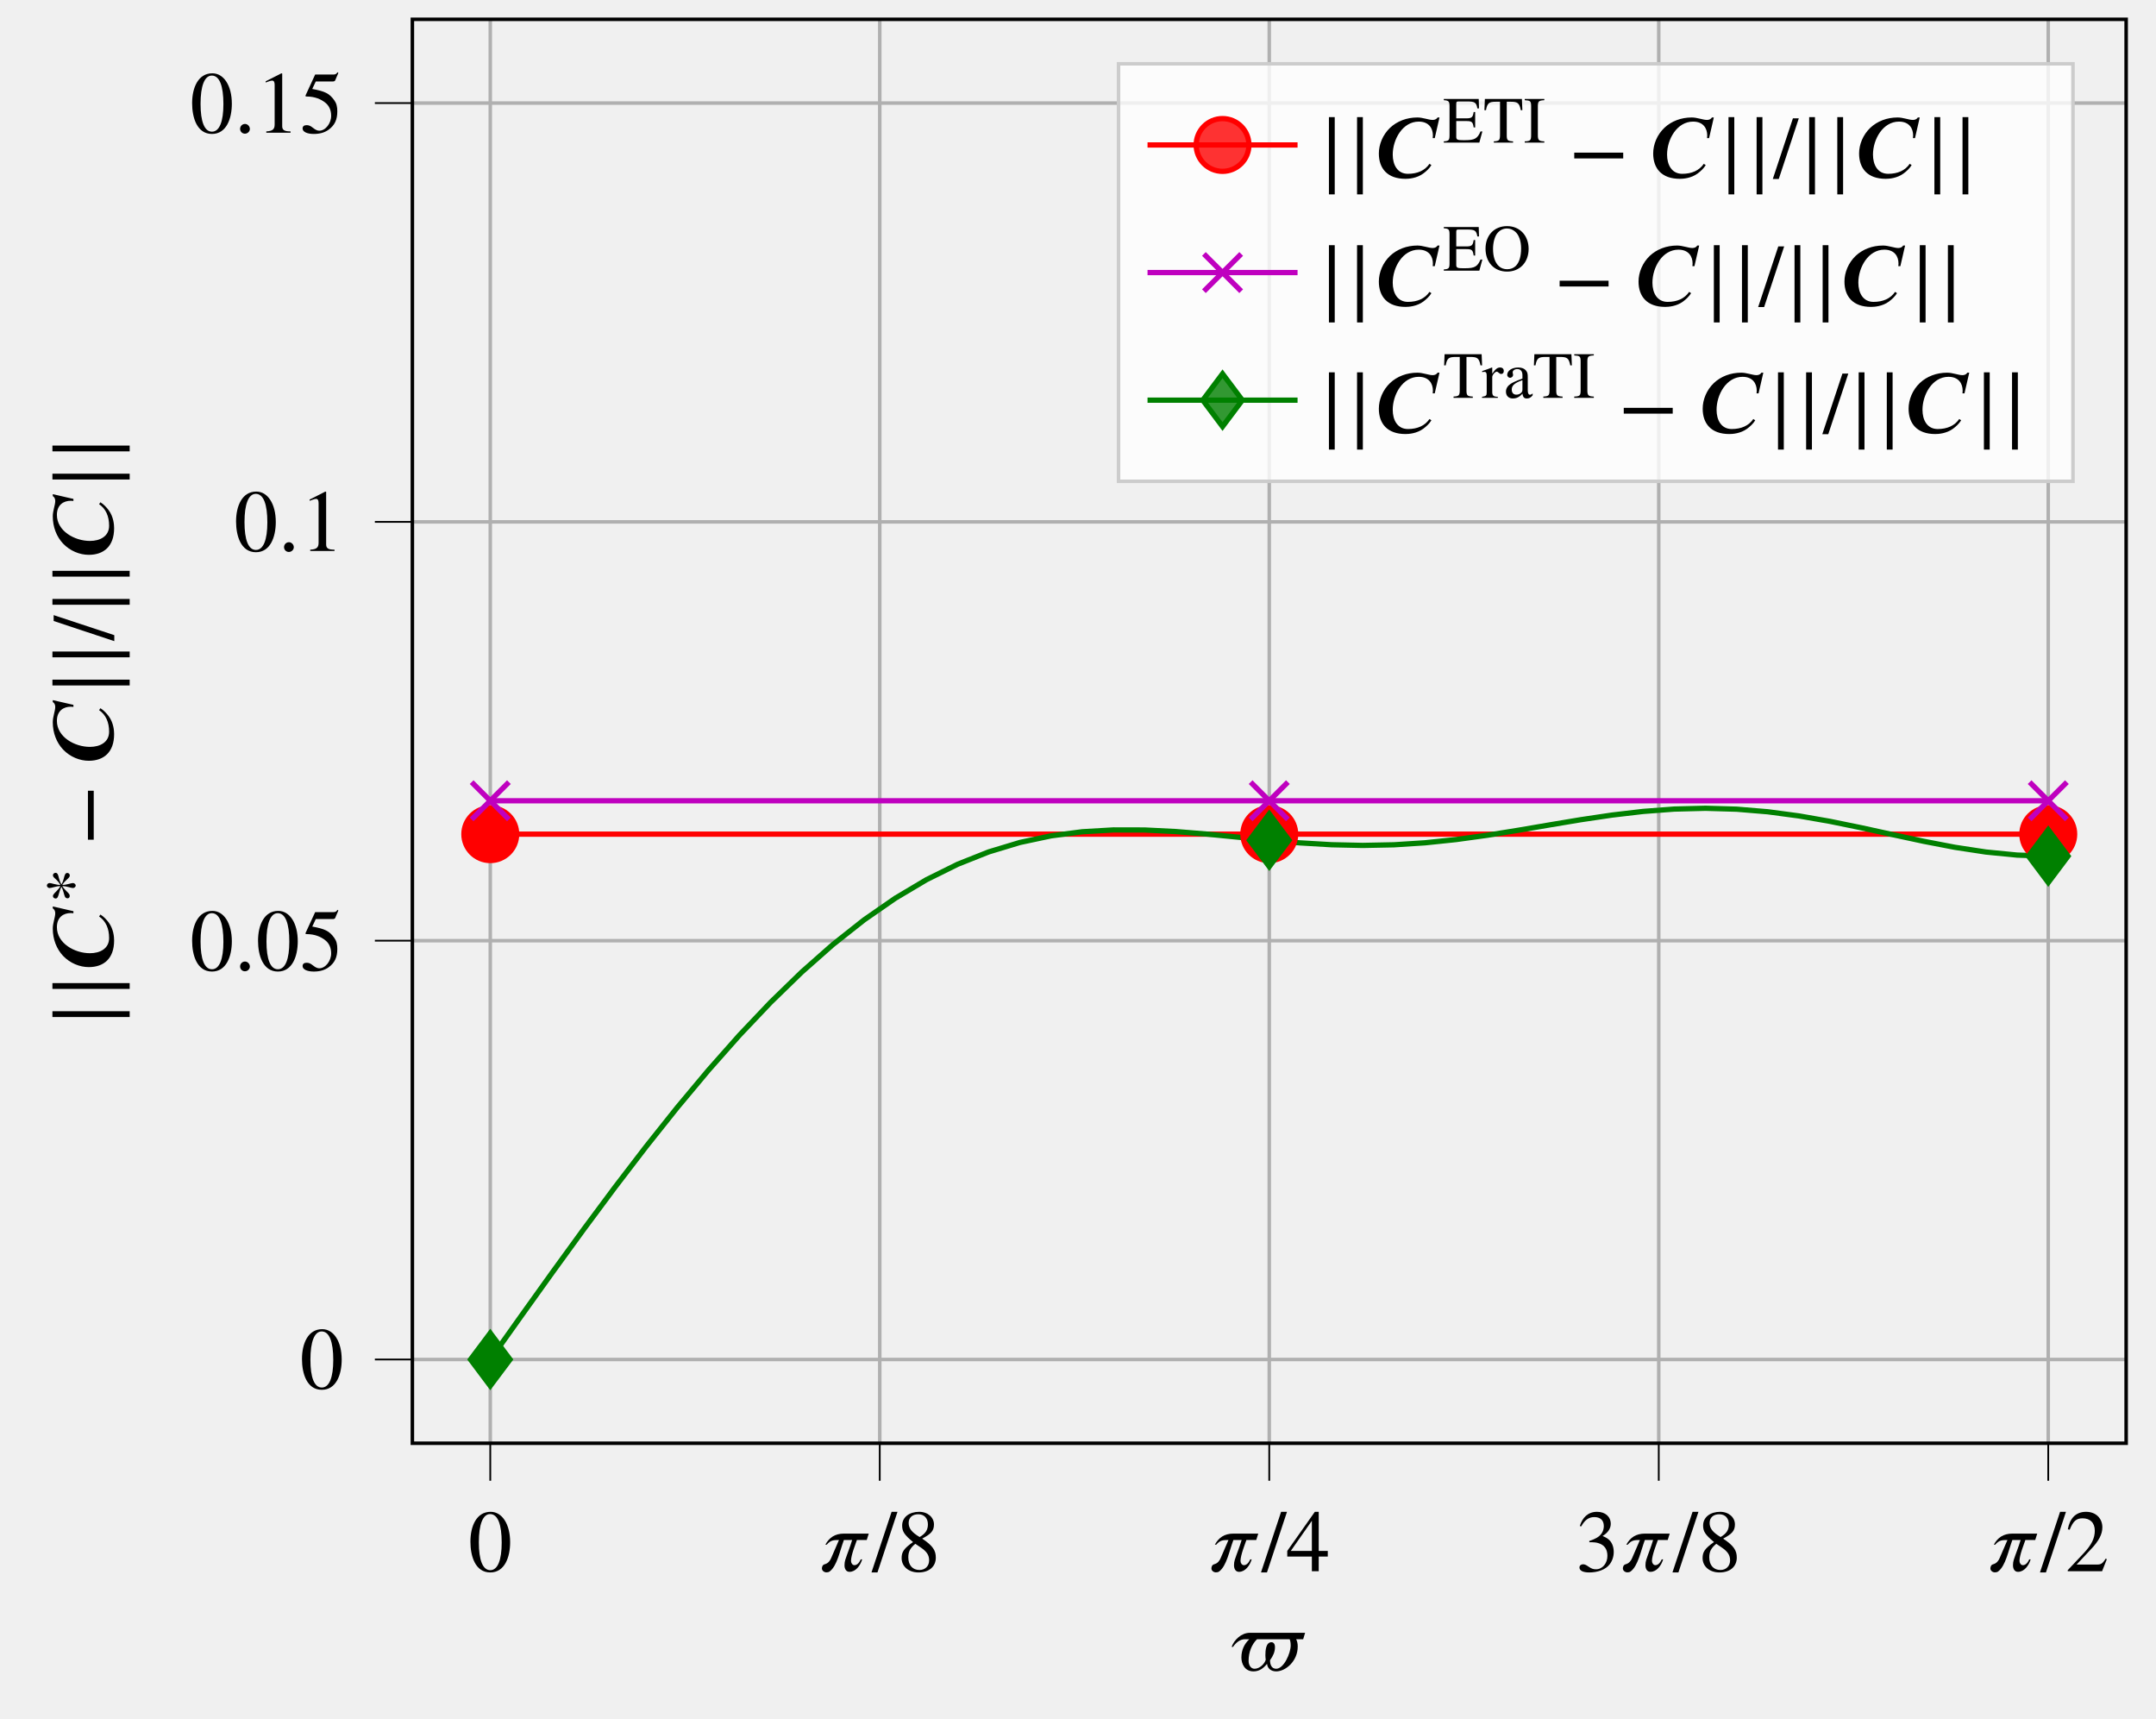
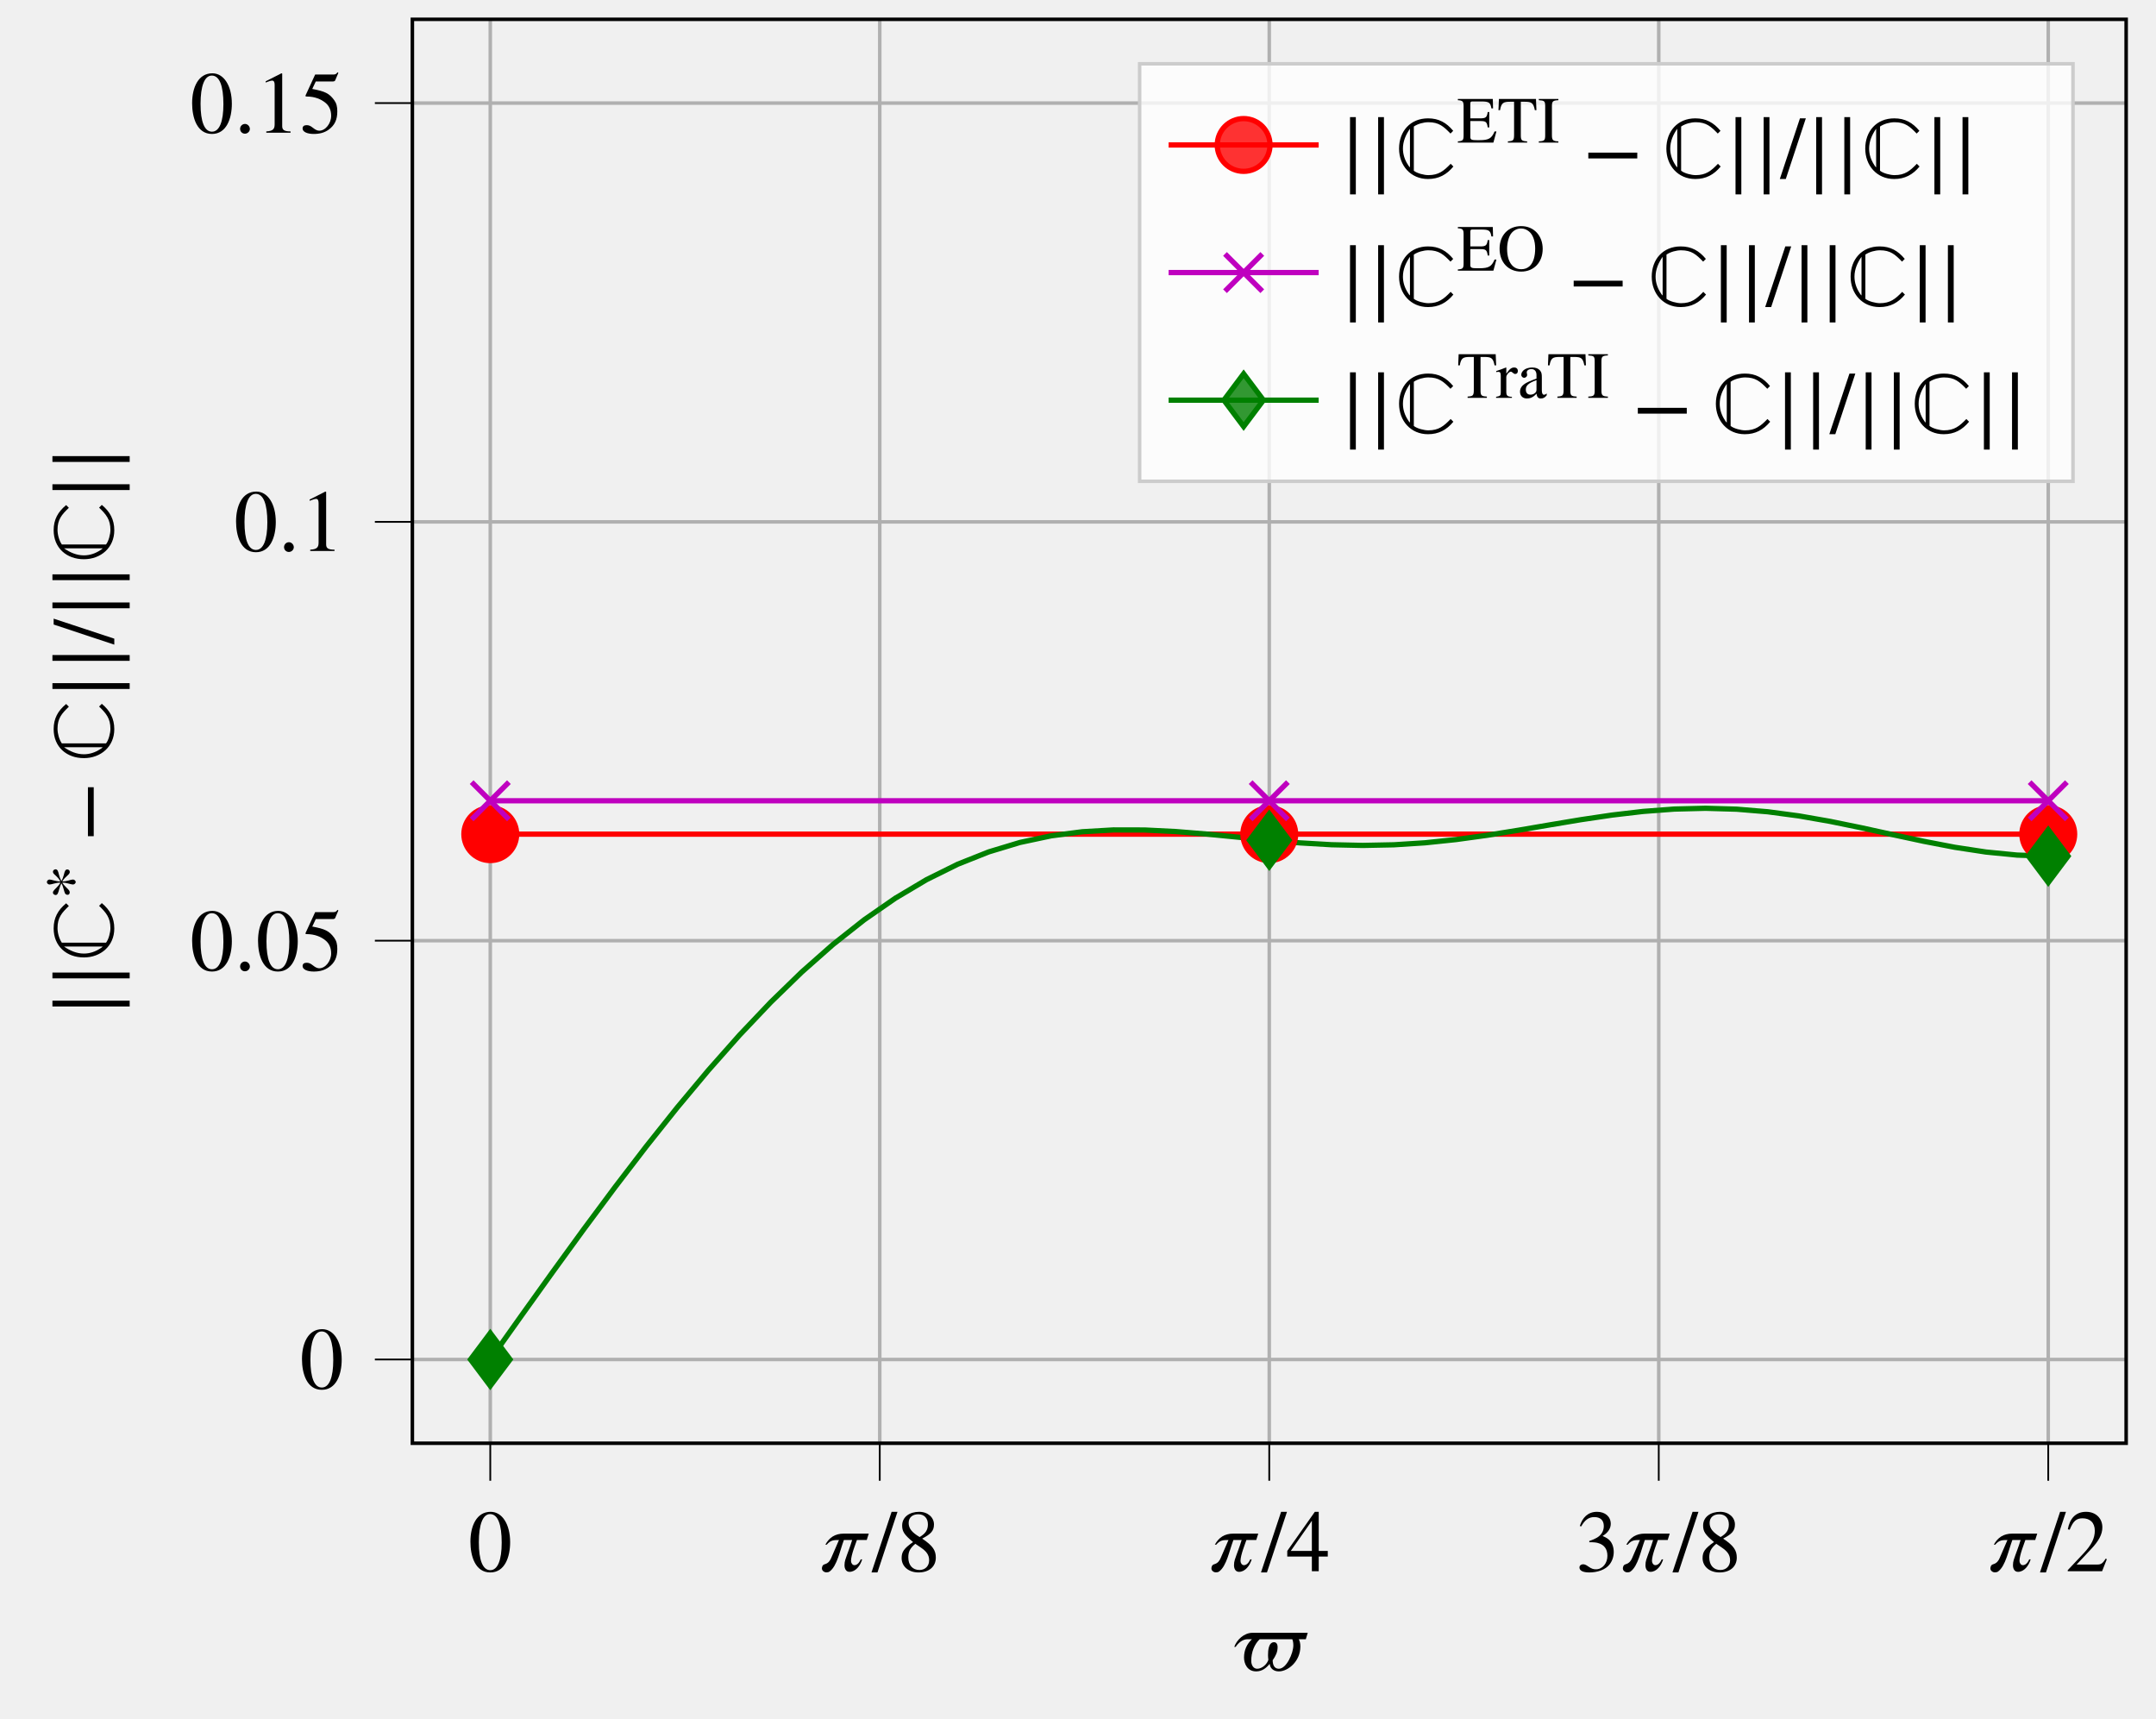
<svg xmlns="http://www.w3.org/2000/svg" xmlns:xlink="http://www.w3.org/1999/xlink" version="1.1" width="244.405" height="194.757" viewBox="0 0 244.405 194.757">
  <defs>
    <path id="font_1_49" d="M.38 .325C.38 .127 .335 .012 .25 .012 .164 .012 .12 .126 .12 .329 .12 .532 .165 .65 .248 .65 .336 .65 .38 .533 .38 .325M.476 .33C.476 .535 .385 .676 .254 .676 .093 .676 .024 .513 .024 .336 .024 .172 .079-.014 .25-.014 .413-.014 .476 .158 .476 .33Z" />
    <path id="font_1_3177" d="M.568 .428H.286C.182 .428 .118 .382 .074 .302H.09C.134 .355 .171 .355 .229 .355L.14 .149C.127 .12 .109 .091 .066 .079 .04 .072 .035 .046 .035 .031 .035 .007 .06-.013 .086-.013 .098-.013 .113-.011 .124-.002 .208 .061 .239 .233 .285 .355H.379C.354 .271 .324 .201 .301 .13 .295 .111 .292 .091 .292 .068 .292 .029 .309-.007 .349-.007 .419-.007 .472 .063 .493 .135H.477C.453 .081 .425 .069 .404 .069 .382 .069 .366 .094 .366 .117 .366 .184 .419 .312 .433 .355H.545L.568 .428Z" />
    <path id="font_1_48" d="M.287 .676H.22L-.009-.014H.059L.287 .676Z" />
    <path id="font_1_57" d="M.271 .272C.339 .226 .369 .186 .369 .124 .369 .059 .324 .014 .259 .014 .183 .014 .132 .066 .132 .158 .132 .223 .153 .264 .212 .312L.271 .272M.355 .533C.355 .471 .329 .429 .261 .389 .173 .441 .136 .487 .136 .549 .136 .611 .179 .648 .246 .648 .314 .648 .355 .602 .355 .533M.445 .155C.445 .235 .413 .289 .29 .371 .389 .424 .424 .458 .424 .533 .424 .611 .355 .676 .256 .676 .145 .676 .062 .616 .062 .52 .062 .455 .083 .417 .186 .332 .079 .257 .056 .218 .056 .149 .056 .055 .135-.014 .248-.014 .368-.014 .445 .052 .445 .155Z" />
    <path id="font_1_53" d="M.292 .231H.052L.292 .574V.231M.473 .167V.231H.37V.676H.326L.012 .231V.167H.292V0H.37V.167H.473Z" />
    <path id="font_1_52" d="M.061 .51C.102 .584 .148 .616 .21 .616 .276 .616 .318 .582 .318 .514 .318 .453 .286 .408 .237 .38 .217 .368 .191 .357 .153 .344V.33C.21 .33 .233 .327 .255 .32 .324 .3 .359 .251 .359 .175 .359 .09 .303 .022 .229 .022 .201 .022 .18 .027 .143 .053 .115 .073 .099 .079 .082 .079 .059 .079 .041 .064 .041 .043 .041 .007 .08-.014 .153-.014 .242-.014 .337 .015 .385 .079 .414 .117 .431 .166 .431 .219 .431 .271 .415 .317 .387 .348 .366 .37 .348 .382 .304 .401 .371 .441 .397 .491 .397 .539 .397 .621 .334 .676 .241 .676 .137 .676 .074 .609 .045 .514L.061 .51Z" />
    <path id="font_1_51" d="M.474 .137 .46 .143C.427 .087 .406 .076 .364 .076H.13L.295 .252C.384 .346 .423 .421 .423 .5 .423 .599 .351 .676 .238 .676 .115 .676 .051 .594 .03 .477L.051 .472C.091 .57 .126 .602 .198 .602 .283 .602 .337 .552 .337 .461 .337 .376 .301 .3 .207 .201L.029 .012V0H.42L.474 .137Z" />
    <path id="font_2_17" d="M.38 .325C.38 .127 .335 .012 .25 .012 .164 .012 .12 .126 .12 .329 .12 .532 .165 .65 .248 .65 .336 .65 .38 .533 .38 .325M.476 .33C.476 .535 .385 .676 .254 .676 .093 .676 .024 .513 .024 .336 .024 .172 .079-.014 .25-.014 .413-.014 .476 .158 .476 .33Z" />
    <path id="font_2_15" d="M.181 .043C.181 .073 .155 .1 .126 .1 .095 .1 .07 .075 .07 .044 .07 .013 .094-.011 .125-.011 .155-.011 .181 .014 .181 .043Z" />
    <path id="font_2_22" d="M.438 .681 .429 .688C.413 .667 .404 .662 .381 .662H.174L.065 .425C.065 .425 .064 .422 .064 .42 .064 .414 .067 .412 .076 .412 .172 .412 .242 .38 .289 .342 .334 .306 .356 .256 .356 .192 .356 .106 .291 .023 .221 .023 .201 .023 .178 .032 .15 .055 .118 .081 .099 .086 .076 .086 .048 .086 .031 .073 .031 .048 .031 .01 .083-.014 .158-.014 .226-.014 .281 .001 .328 .035 .396 .085 .426 .147 .426 .243 .426 .296 .417 .334 .391 .37 .334 .449 .284 .471 .141 .498L.181 .583H.375C.391 .583 .399 .589 .402 .596L.438 .681Z" />
    <path id="font_2_18" d="M.394 0V.015C.319 .015 .299 .033 .299 .076V.673L.29 .676 .111 .585V.571L.138 .581C.156 .588 .173 .593 .183 .593 .204 .593 .213 .578 .213 .544V.095C.213 .04 .192 .019 .118 .015V0H.394Z" />
    <clipPath id="clip_3">
      <path transform="matrix(1,0,0,-1,46.747,163.584)" d="M0 0H194.274V161.394H0Z" />
    </clipPath>
    <path id="font_1_3193" d="M.69 .355C.698 .336 .702 .314 .702 .284 .702 .198 .625 .019 .537 .019 .484 .019 .467 .066 .467 .116 .503 .168 .523 .21 .523 .265 .523 .302 .506 .321 .483 .321 .419 .321 .414 .225 .414 .172 .414 .158 .416 .136 .418 .121 .405 .075 .349 .019 .291 .019 .246 .019 .223 .063 .223 .109 .223 .209 .26 .298 .319 .355H.69M.866 .428H.237C.14 .428 .057 .346 .03 .268H.046C.079 .317 .127 .355 .181 .355H.231C.174 .301 .141 .232 .141 .147 .141 .078 .177-.011 .279-.011 .345-.011 .392 .025 .433 .075 .437 .024 .478-.011 .537-.011 .641-.011 .782 .102 .782 .272 .782 .306 .776 .332 .764 .355H.844L.866 .428Z" />
    <path id="font_1_125" d="M.193-.189V.69H.127V-.189H.193Z" />
-     <path id="font_1_2529" d="M.745 .686H.723C.706 .658 .675 .658 .666 .658 .623 .658 .555 .686 .494 .686 .371 .686 .262 .643 .183 .569 .099 .489 .055 .379 .055 .276 .055 .107 .151-.012 .358-.012 .396-.012 .486-.006 .56 .048 .595 .074 .629 .105 .653 .144L.631 .159C.579 .082 .493 .045 .386 .045 .265 .045 .213 .149 .213 .263 .213 .438 .326 .639 .509 .639 .625 .639 .67 .562 .67 .481 .67 .471 .669 .461 .668 .451H.691L.745 .686Z" />
+     <path id="font_1_962" d="M.169 .118C.16 .125 .154 .135 .148 .145 .111 .201 .089 .264 .089 .332 .089 .416 .122 .49 .169 .558V.118M.632 .159C.554 .078 .496 .03 .378 .03 .331 .03 .25 .05 .213 .08V.583C.258 .614 .325 .632 .379 .632 .498 .632 .552 .584 .63 .503L.661 .534C.584 .627 .497 .676 .375 .676 .173 .676 .045 .529 .045 .332 .045 .14 .176-.014 .374-.014 .496-.014 .586 .035 .663 .128L.632 .159Z" />
    <path id="font_4_1160" d="M.457 .337C.457 .358 .442 .379 .421 .379 .414 .379 .407 .377 .399 .373 .372 .357 .345 .304 .273 .266 .273 .335 .302 .4 .302 .431 .302 .452 .282 .471 .264 .471 .245 .471 .226 .452 .226 .431 .226 .4 .255 .334 .255 .265 .198 .295 .154 .356 .125 .373 .117 .377 .11 .379 .103 .379 .082 .379 .067 .358 .067 .337 .067 .326 .074 .315 .087 .307 .115 .29 .192 .28 .244 .25 .192 .22 .118 .21 .091 .195 .076 .186 .07 .17 .07 .156 .07 .139 .083 .124 .107 .124 .116 .124 .125 .127 .134 .132 .156 .144 .203 .207 .255 .237 .255 .168 .226 .106 .226 .075 .226 .054 .245 .033 .264 .033 .282 .033 .302 .054 .302 .075 .302 .106 .273 .168 .273 .237 .35 .193 .375 .123 .416 .123 .441 .123 .455 .142 .455 .162 .455 .174 .448 .186 .434 .194 .407 .21 .343 .213 .28 .25 .352 .291 .41 .291 .435 .306 .449 .314 .457 .326 .457 .337Z" />
    <path id="font_1_1155" d="M.621 .22V.286H.064V.22H.621Z" />
    <path id="font_5_38" d="M.597 .169H.569C.524 .063 .481 .037 .338 .037H.302C.228 .037 .201 .042 .201 .084V.327H.352C.438 .327 .453 .314 .465 .23H.488V.464H.465C.453 .385 .438 .368 .352 .368H.201V.588C.201 .62 .208 .624 .236 .624H.367C.483 .624 .506 .609 .521 .519H.546L.542 .662H.012V.643C.087 .639 .099 .624 .099 .55V.114C.099 .037 .089 .024 .012 .019V0H.551L.597 .169Z" />
    <path id="font_5_53" d="M.593 .492 .586 .662H.024L.017 .492H.041C.061 .602 .088 .62 .194 .62H.254V.123C.254 .035 .243 .024 .16 .019V0H.452V.019C.37 .023 .356 .035 .356 .111V.62H.415C.521 .62 .547 .602 .569 .492H.593Z" />
    <path id="font_5_42" d="M.315 0V.019C.233 .022 .217 .037 .217 .112V.551C.217 .627 .231 .639 .315 .643V.662H.018V.643C.103 .638 .115 .63 .115 .551V.112C.115 .034 .102 .022 .018 .019V0H.315Z" />
    <path id="font_5_48" d="M.574 .337C.574 .217 .546 .123 .491 .07 .456 .037 .412 .022 .362 .022 .316 .022 .272 .036 .238 .067 .177 .123 .148 .213 .148 .332 .148 .427 .174 .524 .217 .573 .256 .618 .306 .64 .36 .64 .407 .64 .447 .623 .483 .593 .54 .545 .574 .451 .574 .337M.688 .331C.688 .529 .557 .676 .361 .676 .166 .676 .034 .537 .034 .334 .034 .126 .167-.014 .361-.014 .553-.014 .688 .125 .688 .331Z" />
    <path id="font_5_83" d="M.16 .458 .155 .46C.102 .439 .066 .425 .007 .406V.39C.021 .393 .03 .394 .042 .394 .067 .394 .076 .378 .076 .334V.084C.076 .034 .069 .027 .005 .015V0H.245V.015C.177 .018 .16 .033 .16 .09V.315C.16 .347 .202 .397 .23 .397 .236 .397 .245 .392 .256 .382 .272 .367 .283 .362 .296 .362 .32 .362 .335 .379 .335 .407 .335 .44 .314 .46 .28 .46 .238 .46 .21 .438 .16 .366V.458Z" />
    <path id="font_5_66" d="M.287 .127C.287 .098 .281 .084 .252 .064 .235 .053 .214 .048 .194 .048 .155 .048 .125 .072 .125 .125 .125 .156 .135 .18 .159 .202 .184 .225 .225 .246 .287 .268V.127M.442 .066C.425 .052 .415 .047 .399 .047 .381 .047 .368 .067 .368 .113V.304C.368 .365 .364 .386 .34 .415 .316 .444 .278 .46 .222 .46 .177 .46 .135 .448 .107 .43 .072 .408 .056 .376 .056 .35 .056 .323 .078 .304 .099 .304 .125 .304 .145 .326 .145 .345 .145 .366 .139 .369 .139 .387 .139 .414 .169 .436 .209 .436 .254 .436 .287 .408 .287 .346V.292C.174 .25 .137 .231 .107 .211 .068 .185 .037 .146 .037 .094 .037 .028 .08-.01 .142-.01 .185-.01 .234 .003 .287 .063H.288C.293 .01 .315-.01 .352-.01 .386-.01 .412 0 .442 .038V.066Z" />
  </defs>
  <path transform="matrix(1,0,0,-1,46.747,163.584)" stroke-width=".399" stroke-linecap="butt" stroke-miterlimit="10" stroke-linejoin="miter" fill="none" stroke="#b0b0b0" d="M8.831 0V161.394M52.982 0V161.394M97.136 0V161.394M141.29 0V161.394M185.443 0V161.394" />
  <path transform="matrix(1,0,0,-1,46.747,163.584)" stroke-width=".399" stroke-linecap="butt" stroke-miterlimit="10" stroke-linejoin="miter" fill="none" stroke="#b0b0b0" d="M0 9.494H194.274M0 56.963H194.274M0 104.432H194.274M0 151.901H194.274" />
  <path transform="matrix(1,0,0,-1,46.747,163.584)" stroke-width=".199" stroke-linecap="butt" stroke-miterlimit="10" stroke-linejoin="miter" fill="none" stroke="#000000" d="M8.831-4.251V0M52.982-4.251V0M97.136-4.251V0M141.29-4.251V0M185.443-4.251V0" />
  <path transform="matrix(1,0,0,-1,46.747,163.584)" stroke-width=".199" stroke-linecap="butt" stroke-miterlimit="10" stroke-linejoin="miter" fill="none" stroke="#000000" d="M-4.252 9.494H0M-4.252 56.963H0M-4.252 104.432H0M-4.252 151.901H0" />
  <path transform="matrix(1,0,0,-1,46.747,163.584)" stroke-width=".399" stroke-linecap="butt" stroke-miterlimit="10" stroke-linejoin="miter" fill="none" stroke="#000000" d="M0 0V161.394H194.274V0H0Z" />
  <use data-text="0" xlink:href="#font_1_49" transform="matrix(9.96264,0,0,-9.96264,53.087,178.09)" />
  <use data-text="𝜋" xlink:href="#font_1_3177" transform="matrix(9.96264,0,0,-9.96264,92.82401,178.09)" />
  <use data-text="/" xlink:href="#font_1_48" transform="matrix(9.96264,0,0,-9.96264,98.88129,178.09)" />
  <use data-text="8" xlink:href="#font_1_57" transform="matrix(9.96264,0,0,-9.96264,101.6509,178.09)" />
  <use data-text="𝜋" xlink:href="#font_1_3177" transform="matrix(9.96264,0,0,-9.96264,136.978,178.09)" />
  <use data-text="/" xlink:href="#font_1_48" transform="matrix(9.96264,0,0,-9.96264,143.0353,178.09)" />
  <use data-text="4" xlink:href="#font_1_53" transform="matrix(9.96264,0,0,-9.96264,145.8049,178.09)" />
  <use data-text="3" xlink:href="#font_1_52" transform="matrix(9.96264,0,0,-9.96264,178.64,178.09)" />
  <use data-text="𝜋" xlink:href="#font_1_3177" transform="matrix(9.96264,0,0,-9.96264,183.6213,178.09)" />
  <use data-text="/" xlink:href="#font_1_48" transform="matrix(9.96264,0,0,-9.96264,189.6786,178.09)" />
  <use data-text="8" xlink:href="#font_1_57" transform="matrix(9.96264,0,0,-9.96264,192.4482,178.09)" />
  <use data-text="𝜋" xlink:href="#font_1_3177" transform="matrix(9.96264,0,0,-9.96264,225.283,178.09)" />
  <use data-text="/" xlink:href="#font_1_48" transform="matrix(9.96264,0,0,-9.96264,231.3403,178.09)" />
  <use data-text="2" xlink:href="#font_1_51" transform="matrix(9.96264,0,0,-9.96264,234.1099,178.09)" />
  <use data-text="0" xlink:href="#font_2_17" transform="matrix(9.96264,0,0,-9.96264,33.993,157.388)" />
  <use data-text="0" xlink:href="#font_2_17" transform="matrix(9.96264,0,0,-9.96264,21.54,109.98)" />
  <use data-text="." xlink:href="#font_2_15" transform="matrix(9.96264,0,0,-9.96264,26.52132,109.98)" />
  <use data-text="0" xlink:href="#font_2_17" transform="matrix(9.96264,0,0,-9.96264,29.01198,109.98)" />
  <use data-text="5" xlink:href="#font_2_22" transform="matrix(9.96264,0,0,-9.96264,33.9933,109.98)" />
  <use data-text="0" xlink:href="#font_2_17" transform="matrix(9.96264,0,0,-9.96264,26.521,62.45201)" />
  <use data-text="." xlink:href="#font_2_15" transform="matrix(9.96264,0,0,-9.96264,31.50232,62.45201)" />
  <use data-text="1" xlink:href="#font_2_18" transform="matrix(9.96264,0,0,-9.96264,33.99298,62.45201)" />
  <use data-text="0" xlink:href="#font_2_17" transform="matrix(9.96264,0,0,-9.96264,21.54,15.04302)" />
  <use data-text="." xlink:href="#font_2_15" transform="matrix(9.96264,0,0,-9.96264,26.52132,15.04302)" />
  <use data-text="1" xlink:href="#font_2_18" transform="matrix(9.96264,0,0,-9.96264,29.01198,15.04302)" />
  <use data-text="5" xlink:href="#font_2_22" transform="matrix(9.96264,0,0,-9.96264,33.9933,15.04302)" />
  <g clip-path="url(#clip_3)">
    <path transform="matrix(1,0,0,-1,46.747,163.584)" stroke-width=".598" stroke-linecap="butt" stroke-miterlimit="10" stroke-linejoin="miter" fill="none" stroke="#ff0000" d="M8.831 69.037H12.363 15.895 19.427 22.96 26.492 30.024 33.557 37.089 40.621 44.153 47.686 51.218 54.75 58.283 61.815 65.347 68.879 72.412 75.944 79.476 83.008 86.541 90.073 93.605 97.138 100.67 104.202 107.734 111.267 114.799 118.331 121.864 125.396 128.928 132.46 135.993 139.525 143.057 146.589 150.122 153.654 157.186 160.719 164.251 167.783 171.315 174.848 178.38 181.912 185.444" />
    <path transform="matrix(1,0,0,-1,46.747,163.584)" stroke-width=".598" stroke-linecap="butt" stroke-miterlimit="10" stroke-linejoin="miter" fill="none" stroke="#bf00bf" d="M8.831 72.821H12.363 15.895 19.427 22.96 26.492 30.024 33.557 37.089 40.621 44.153 47.686 51.218 54.75 58.283 61.815 65.347 68.879 72.412 75.944 79.476 83.008 86.541 90.073 93.605 97.138 100.67 104.202 107.734 111.267 114.799 118.331 121.864 125.396 128.928 132.46 135.993 139.525 143.057 146.589 150.122 153.654 157.186 160.719 164.251 167.783 171.315 174.848 178.38 181.912 185.444" />
    <path transform="matrix(1,0,0,-1,46.747,163.584)" stroke-width=".598" stroke-linecap="butt" stroke-miterlimit="10" stroke-linejoin="miter" fill="none" stroke="#008000" d="M8.831 9.494 12.363 14.463 15.895 19.396 19.427 24.256 22.96 29.009 26.492 33.618 30.024 38.051 33.557 42.276 37.089 46.264 40.621 49.985 44.153 53.417 47.686 56.537 51.218 59.328 54.75 61.777 58.283 63.878 61.815 65.627 65.347 67.029 68.879 68.097 72.412 68.848 75.944 69.31 79.476 69.515 83.008 69.507 86.541 69.332 90.073 69.043 93.605 68.696 97.138 68.346 100.67 68.045 104.202 67.838 107.734 67.76 111.267 67.831 114.799 68.057 118.331 68.427 121.864 68.915 125.396 69.484 128.928 70.087 132.46 70.676 135.993 71.2 139.525 71.614 143.057 71.88 146.589 71.969 150.122 71.867 153.654 71.574 157.186 71.103 160.719 70.484 164.251 69.761 167.783 68.988 171.315 68.229 174.848 67.549 178.38 67.011 181.912 66.665 185.444 66.546" />
  </g>
  <path transform="matrix(1,0,0,-1,46.747,163.584)" d="M11.82 69.037C11.82 70.688 10.481 72.026 8.831 72.026 7.18 72.026 5.842 70.688 5.842 69.037 5.842 67.386 7.18 66.048 8.831 66.048 10.481 66.048 11.82 67.386 11.82 69.037ZM8.831 69.037" fill="#ff0000" />
  <path transform="matrix(1,0,0,-1,46.747,163.584)" stroke-width=".598" stroke-linecap="butt" stroke-miterlimit="10" stroke-linejoin="miter" fill="none" stroke="#ff0000" d="M11.82 69.037C11.82 70.688 10.481 72.026 8.831 72.026 7.18 72.026 5.842 70.688 5.842 69.037 5.842 67.386 7.18 66.048 8.831 66.048 10.481 66.048 11.82 67.386 11.82 69.037ZM8.831 69.037" />
  <path transform="matrix(1,0,0,-1,46.747,163.584)" d="M100.126 69.037C100.126 70.688 98.788 72.026 97.138 72.026 95.487 72.026 94.149 70.688 94.149 69.037 94.149 67.386 95.487 66.048 97.138 66.048 98.788 66.048 100.126 67.386 100.126 69.037ZM97.138 69.037" fill="#ff0000" />
  <path transform="matrix(1,0,0,-1,46.747,163.584)" stroke-width=".598" stroke-linecap="butt" stroke-miterlimit="10" stroke-linejoin="miter" fill="none" stroke="#ff0000" d="M100.126 69.037C100.126 70.688 98.788 72.026 97.138 72.026 95.487 72.026 94.149 70.688 94.149 69.037 94.149 67.386 95.487 66.048 97.138 66.048 98.788 66.048 100.126 67.386 100.126 69.037ZM97.138 69.037" />
  <path transform="matrix(1,0,0,-1,46.747,163.584)" d="M188.433 69.037C188.433 70.688 187.095 72.026 185.444 72.026 183.794 72.026 182.456 70.688 182.456 69.037 182.456 67.386 183.794 66.048 185.444 66.048 187.095 66.048 188.433 67.386 188.433 69.037ZM185.444 69.037" fill="#ff0000" />
  <path transform="matrix(1,0,0,-1,46.747,163.584)" stroke-width=".598" stroke-linecap="butt" stroke-miterlimit="10" stroke-linejoin="miter" fill="none" stroke="#ff0000" d="M188.433 69.037C188.433 70.688 187.095 72.026 185.444 72.026 183.794 72.026 182.456 70.688 182.456 69.037 182.456 67.386 183.794 66.048 185.444 66.048 187.095 66.048 188.433 67.386 188.433 69.037ZM185.444 69.037" />
  <path transform="matrix(1,0,0,-1,46.747,163.584)" stroke-width=".598" stroke-linecap="butt" stroke-miterlimit="10" stroke-linejoin="miter" fill="none" stroke="#ff0000" d="" />
  <path transform="matrix(1,0,0,-1,46.747,163.584)" stroke-width=".598" stroke-linecap="butt" stroke-miterlimit="10" stroke-linejoin="miter" fill="none" stroke="#bf00bf" d="M6.717 70.707 10.944 74.934M6.717 74.934 10.944 70.707" />
  <path transform="matrix(1,0,0,-1,46.747,163.584)" stroke-width=".598" stroke-linecap="butt" stroke-miterlimit="10" stroke-linejoin="miter" fill="none" stroke="#bf00bf" d="M95.024 70.707 99.251 74.934M95.024 74.934 99.251 70.707" />
  <path transform="matrix(1,0,0,-1,46.747,163.584)" stroke-width=".598" stroke-linecap="butt" stroke-miterlimit="10" stroke-linejoin="miter" fill="none" stroke="#bf00bf" d="M183.331 70.707 187.558 74.934M183.331 74.934 187.558 70.707" />
  <path transform="matrix(1,0,0,-1,46.747,163.584)" stroke-width=".598" stroke-linecap="butt" stroke-miterlimit="10" stroke-linejoin="miter" fill="none" stroke="#bf00bf" d="" />
  <path transform="matrix(1,0,0,-1,46.747,163.584)" d="M8.831 12.483 11.072 9.494 8.831 6.505 6.589 9.494Z" fill="#008000" />
  <path transform="matrix(1,0,0,-1,46.747,163.584)" stroke-width=".598" stroke-linecap="butt" stroke-miterlimit="10" stroke-linejoin="miter" fill="none" stroke="#008000" d="M8.831 12.483 11.072 9.494 8.831 6.505 6.589 9.494Z" />
  <path transform="matrix(1,0,0,-1,46.747,163.584)" d="M97.138 71.335 99.379 68.346 97.138 65.357 94.896 68.346Z" fill="#008000" />
  <path transform="matrix(1,0,0,-1,46.747,163.584)" stroke-width=".598" stroke-linecap="butt" stroke-miterlimit="10" stroke-linejoin="miter" fill="none" stroke="#008000" d="M97.138 71.335 99.379 68.346 97.138 65.357 94.896 68.346Z" />
  <path transform="matrix(1,0,0,-1,46.747,163.584)" d="M185.444 69.535 187.686 66.546 185.444 63.557 183.203 66.546Z" fill="#008000" />
  <path transform="matrix(1,0,0,-1,46.747,163.584)" stroke-width=".598" stroke-linecap="butt" stroke-miterlimit="10" stroke-linejoin="miter" fill="none" stroke="#008000" d="M185.444 69.535 187.686 66.546 185.444 63.557 183.203 66.546Z" />
  <path transform="matrix(1,0,0,-1,46.747,163.584)" stroke-width=".598" stroke-linecap="butt" stroke-miterlimit="10" stroke-linejoin="miter" fill="none" stroke="#008000" d="" />
-   <use data-text="𝜛" xlink:href="#font_1_3193" transform="matrix(9.96264,0,0,-9.96264,139.32,189.334)" />
-   <use data-text="|" xlink:href="#font_1_125" transform="matrix(0,-9.96264,-9.96264,-0,12.817,116.54)" />
-   <use data-text="|" xlink:href="#font_1_125" transform="matrix(0,-9.96264,-9.96264,-0,12.817,113.352)" />
-   <use data-text="𝑪" xlink:href="#font_1_2529" transform="matrix(0,-9.96264,-9.96264,-0,12.817,110.1639)" />
-   <use data-text="∗" xlink:href="#font_4_1160" transform="matrix(0,-7.47198,-7.47198,-0,8.832001,102.343)" />
-   <use data-text="−" xlink:href="#font_1_1155" transform="matrix(0,-9.96264,-9.96264,-0,12.817,95.81301)" />
-   <use data-text="𝑪" xlink:href="#font_1_2529" transform="matrix(0,-9.96264,-9.96264,-0,12.817,86.77689)" />
-   <use data-text="|" xlink:href="#font_1_125" transform="matrix(0,-9.96264,-9.96264,-0,12.817,78.95622)" />
-   <use data-text="|" xlink:href="#font_1_125" transform="matrix(0,-9.96264,-9.96264,-0,12.817,75.76817)" />
-   <use data-text="/" xlink:href="#font_1_48" transform="matrix(0,-9.96264,-9.96264,-0,12.817,72.58013)" />
-   <use data-text="|" xlink:href="#font_1_125" transform="matrix(0,-9.96264,-9.96264,-0,12.817,69.81052)" />
-   <use data-text="|" xlink:href="#font_1_125" transform="matrix(0,-9.96264,-9.96264,-0,12.817,66.62247)" />
-   <use data-text="𝑪" xlink:href="#font_1_2529" transform="matrix(0,-9.96264,-9.96264,-0,12.817,63.43443)" />
-   <use data-text="|" xlink:href="#font_1_125" transform="matrix(0,-9.96264,-9.96264,-0,12.817,55.61376)" />
-   <use data-text="|" xlink:href="#font_1_125" transform="matrix(0,-9.96264,-9.96264,-0,12.817,52.42571)" />
-   <path transform="matrix(1,0,0,-1,46.747,163.584)" d="M80.05 109.031H188.247V156.353H80.05Z" fill="#ffffff" fill-opacity=".8" />
-   <path transform="matrix(1,0,0,-1,46.747,163.584)" stroke-width=".399" stroke-linecap="butt" stroke-miterlimit="10" stroke-linejoin="miter" fill="none" stroke="#cccccc" d="M80.05 109.031H188.247V156.353H80.05Z" />
-   <path transform="matrix(1,0,0,-1,130.084,16.43102)" stroke-width=".598" stroke-linecap="butt" stroke-miterlimit="10" stroke-linejoin="miter" fill="none" stroke="#ff0000" d="M0 0H8.504 17.008" />
-   <path transform="matrix(1,0,0,-1,130.084,16.43102)" d="M11.493 0C11.493 1.651 10.155 2.989 8.504 2.989 6.853 2.989 5.515 1.651 5.515 0 5.515-1.651 6.853-2.989 8.504-2.989 10.155-2.989 11.493-1.651 11.493 0ZM8.504 0" fill="#ff0000" fill-opacity=".8" />
-   <path transform="matrix(1,0,0,-1,130.084,16.43102)" stroke-width=".598" stroke-linecap="butt" stroke-miterlimit="10" stroke-linejoin="miter" fill="none" stroke="#ff0000" d="M11.493 0C11.493 1.651 10.155 2.989 8.504 2.989 6.853 2.989 5.515 1.651 5.515 0 5.515-1.651 6.853-2.989 8.504-2.989 10.155-2.989 11.493-1.651 11.493 0ZM8.504 0" />
-   <use data-text="|" xlink:href="#font_1_125" transform="matrix(9.96264,0,0,-9.96264,149.383,20.14902)" />
-   <use data-text="|" xlink:href="#font_1_125" transform="matrix(9.96264,0,0,-9.96264,152.5711,20.14902)" />
-   <use data-text="𝑪" xlink:href="#font_1_2529" transform="matrix(9.96264,0,0,-9.96264,155.7591,20.14902)" />
-   <use data-text="E" xlink:href="#font_5_38" transform="matrix(7.47198,0,0,-7.47198,163.58,16.16402)" />
-   <use data-text="T" xlink:href="#font_5_53" transform="matrix(7.47198,0,0,-7.47198,168.1454,16.16402)" />
-   <use data-text="I" xlink:href="#font_5_42" transform="matrix(7.47198,0,0,-7.47198,172.7108,16.16402)" />
-   <use data-text="−" xlink:href="#font_1_1155" transform="matrix(9.96264,0,0,-9.96264,177.821,20.14902)" />
-   <use data-text="𝑪" xlink:href="#font_1_2529" transform="matrix(9.96264,0,0,-9.96264,186.8571,20.14902)" />
-   <use data-text="|" xlink:href="#font_1_125" transform="matrix(9.96264,0,0,-9.96264,194.6778,20.14902)" />
-   <use data-text="|" xlink:href="#font_1_125" transform="matrix(9.96264,0,0,-9.96264,197.8658,20.14902)" />
-   <use data-text="/" xlink:href="#font_1_48" transform="matrix(9.96264,0,0,-9.96264,201.0539,20.14902)" />
-   <use data-text="|" xlink:href="#font_1_125" transform="matrix(9.96264,0,0,-9.96264,203.8235,20.14902)" />
-   <use data-text="|" xlink:href="#font_1_125" transform="matrix(9.96264,0,0,-9.96264,207.0115,20.14902)" />
-   <use data-text="𝑪" xlink:href="#font_1_2529" transform="matrix(9.96264,0,0,-9.96264,210.1996,20.14902)" />
-   <use data-text="|" xlink:href="#font_1_125" transform="matrix(9.96264,0,0,-9.96264,218.0203,20.14902)" />
+   <use data-text="𝜛" xlink:href="#font_1_3193" transform="matrix(9.96264,0,0,-9.96264,139.619,189.334)" />
+   <use data-text="|" xlink:href="#font_1_125" transform="matrix(0,-9.96264,-9.96264,-0,12.817,115.345)" />
+   <use data-text="|" xlink:href="#font_1_125" transform="matrix(0,-9.96264,-9.96264,-0,12.817,112.157)" />
+   <use data-text="ℂ" xlink:href="#font_1_962" transform="matrix(0,-9.96264,-9.96264,-0,12.817,108.9689)" />
+   <use data-text="∗" xlink:href="#font_4_1160" transform="matrix(0,-7.47198,-7.47198,-0,8.832001,101.945)" />
+   <use data-text="−" xlink:href="#font_1_1155" transform="matrix(0,-9.96264,-9.96264,-0,12.817,95.41502)" />
+   <use data-text="ℂ" xlink:href="#font_1_962" transform="matrix(0,-9.96264,-9.96264,-0,12.817,86.3789)" />
+   <use data-text="|" xlink:href="#font_1_125" transform="matrix(0,-9.96264,-9.96264,-0,12.817,79.35524)" />
+   <use data-text="|" xlink:href="#font_1_125" transform="matrix(0,-9.96264,-9.96264,-0,12.817,76.16719)" />
+   <use data-text="/" xlink:href="#font_1_48" transform="matrix(0,-9.96264,-9.96264,-0,12.817,72.97914)" />
+   <use data-text="|" xlink:href="#font_1_125" transform="matrix(0,-9.96264,-9.96264,-0,12.817,70.20953)" />
+   <use data-text="|" xlink:href="#font_1_125" transform="matrix(0,-9.96264,-9.96264,-0,12.817,67.02149)" />
+   <use data-text="ℂ" xlink:href="#font_1_962" transform="matrix(0,-9.96264,-9.96264,-0,12.817,63.83344)" />
+   <use data-text="|" xlink:href="#font_1_125" transform="matrix(0,-9.96264,-9.96264,-0,12.817,56.80978)" />
+   <use data-text="|" xlink:href="#font_1_125" transform="matrix(0,-9.96264,-9.96264,-0,12.817,53.62174)" />
+   <path transform="matrix(1,0,0,-1,46.747,163.584)" d="M82.441 109.031H188.247V156.353H82.441Z" fill="#ffffff" fill-opacity=".8" />
+   <path transform="matrix(1,0,0,-1,46.747,163.584)" stroke-width=".399" stroke-linecap="butt" stroke-miterlimit="10" stroke-linejoin="miter" fill="none" stroke="#cccccc" d="M82.441 109.031H188.247V156.353H82.441Z" />
+   <path transform="matrix(1,0,0,-1,132.475,16.43102)" stroke-width=".598" stroke-linecap="butt" stroke-miterlimit="10" stroke-linejoin="miter" fill="none" stroke="#ff0000" d="M0 0H8.504 17.008" />
+   <path transform="matrix(1,0,0,-1,132.475,16.43102)" d="M11.493 0C11.493 1.651 10.155 2.989 8.504 2.989 6.853 2.989 5.515 1.651 5.515 0 5.515-1.651 6.853-2.989 8.504-2.989 10.155-2.989 11.493-1.651 11.493 0ZM8.504 0" fill="#ff0000" fill-opacity=".8" />
+   <path transform="matrix(1,0,0,-1,132.475,16.43102)" stroke-width=".598" stroke-linecap="butt" stroke-miterlimit="10" stroke-linejoin="miter" fill="none" stroke="#ff0000" d="M11.493 0C11.493 1.651 10.155 2.989 8.504 2.989 6.853 2.989 5.515 1.651 5.515 0 5.515-1.651 6.853-2.989 8.504-2.989 10.155-2.989 11.493-1.651 11.493 0ZM8.504 0" />
+   <use data-text="|" xlink:href="#font_1_125" transform="matrix(9.96264,0,0,-9.96264,151.774,20.14902)" />
+   <use data-text="|" xlink:href="#font_1_125" transform="matrix(9.96264,0,0,-9.96264,154.962,20.14902)" />
+   <use data-text="ℂ" xlink:href="#font_1_962" transform="matrix(9.96264,0,0,-9.96264,158.1501,20.14902)" />
+   <use data-text="E" xlink:href="#font_5_38" transform="matrix(7.47198,0,0,-7.47198,165.174,16.16402)" />
+   <use data-text="T" xlink:href="#font_5_53" transform="matrix(7.47198,0,0,-7.47198,169.7394,16.16402)" />
+   <use data-text="I" xlink:href="#font_5_42" transform="matrix(7.47198,0,0,-7.47198,174.3048,16.16402)" />
+   <use data-text="−" xlink:href="#font_1_1155" transform="matrix(9.96264,0,0,-9.96264,179.415,20.14902)" />
+   <use data-text="ℂ" xlink:href="#font_1_962" transform="matrix(9.96264,0,0,-9.96264,188.4511,20.14902)" />
+   <use data-text="|" xlink:href="#font_1_125" transform="matrix(9.96264,0,0,-9.96264,195.4748,20.14902)" />
+   <use data-text="|" xlink:href="#font_1_125" transform="matrix(9.96264,0,0,-9.96264,198.6628,20.14902)" />
+   <use data-text="/" xlink:href="#font_1_48" transform="matrix(9.96264,0,0,-9.96264,201.8509,20.14902)" />
+   <use data-text="|" xlink:href="#font_1_125" transform="matrix(9.96264,0,0,-9.96264,204.6205,20.14902)" />
+   <use data-text="|" xlink:href="#font_1_125" transform="matrix(9.96264,0,0,-9.96264,207.8085,20.14902)" />
+   <use data-text="ℂ" xlink:href="#font_1_962" transform="matrix(9.96264,0,0,-9.96264,210.9966,20.14902)" />
+   <use data-text="|" xlink:href="#font_1_125" transform="matrix(9.96264,0,0,-9.96264,218.0202,20.14902)" />
  <use data-text="|" xlink:href="#font_1_125" transform="matrix(9.96264,0,0,-9.96264,221.2083,20.14902)" />
-   <path transform="matrix(1,0,0,-1,130.084,30.89402)" stroke-width=".598" stroke-linecap="butt" stroke-miterlimit="10" stroke-linejoin="miter" fill="none" stroke="#bf00bf" d="M0 0H8.504 17.008" />
-   <path transform="matrix(1,0,0,-1,130.084,30.89402)" stroke-width=".598" stroke-linecap="butt" stroke-miterlimit="10" stroke-linejoin="miter" fill="none" stroke="#bf00bf" d="M6.391-2.113 10.618 2.113M6.391 2.113 10.618-2.113" />
-   <use data-text="|" xlink:href="#font_1_125" transform="matrix(9.96264,0,0,-9.96264,149.383,34.66502)" />
-   <use data-text="|" xlink:href="#font_1_125" transform="matrix(9.96264,0,0,-9.96264,152.5711,34.66502)" />
-   <use data-text="𝑪" xlink:href="#font_1_2529" transform="matrix(9.96264,0,0,-9.96264,155.7591,34.66502)" />
-   <use data-text="E" xlink:href="#font_5_38" transform="matrix(7.47198,0,0,-7.47198,163.58,30.68002)" />
-   <use data-text="O" xlink:href="#font_5_48" transform="matrix(7.47198,0,0,-7.47198,168.1454,30.68002)" />
-   <use data-text="−" xlink:href="#font_1_1155" transform="matrix(9.96264,0,0,-9.96264,176.162,34.66502)" />
-   <use data-text="𝑪" xlink:href="#font_1_2529" transform="matrix(9.96264,0,0,-9.96264,185.1981,34.66502)" />
-   <use data-text="|" xlink:href="#font_1_125" transform="matrix(9.96264,0,0,-9.96264,193.0188,34.66502)" />
-   <use data-text="|" xlink:href="#font_1_125" transform="matrix(9.96264,0,0,-9.96264,196.2068,34.66502)" />
-   <use data-text="/" xlink:href="#font_1_48" transform="matrix(9.96264,0,0,-9.96264,199.3949,34.66502)" />
-   <use data-text="|" xlink:href="#font_1_125" transform="matrix(9.96264,0,0,-9.96264,202.1645,34.66502)" />
-   <use data-text="|" xlink:href="#font_1_125" transform="matrix(9.96264,0,0,-9.96264,205.3525,34.66502)" />
-   <use data-text="𝑪" xlink:href="#font_1_2529" transform="matrix(9.96264,0,0,-9.96264,208.5406,34.66502)" />
-   <use data-text="|" xlink:href="#font_1_125" transform="matrix(9.96264,0,0,-9.96264,216.3613,34.66502)" />
+   <path transform="matrix(1,0,0,-1,132.475,30.89402)" stroke-width=".598" stroke-linecap="butt" stroke-miterlimit="10" stroke-linejoin="miter" fill="none" stroke="#bf00bf" d="M0 0H8.504 17.008" />
+   <path transform="matrix(1,0,0,-1,132.475,30.89402)" stroke-width=".598" stroke-linecap="butt" stroke-miterlimit="10" stroke-linejoin="miter" fill="none" stroke="#bf00bf" d="M6.391-2.113 10.618 2.113M6.391 2.113 10.618-2.113" />
+   <use data-text="|" xlink:href="#font_1_125" transform="matrix(9.96264,0,0,-9.96264,151.774,34.66502)" />
+   <use data-text="|" xlink:href="#font_1_125" transform="matrix(9.96264,0,0,-9.96264,154.962,34.66502)" />
+   <use data-text="ℂ" xlink:href="#font_1_962" transform="matrix(9.96264,0,0,-9.96264,158.1501,34.66502)" />
+   <use data-text="E" xlink:href="#font_5_38" transform="matrix(7.47198,0,0,-7.47198,165.174,30.68002)" />
+   <use data-text="O" xlink:href="#font_5_48" transform="matrix(7.47198,0,0,-7.47198,169.7394,30.68002)" />
+   <use data-text="−" xlink:href="#font_1_1155" transform="matrix(9.96264,0,0,-9.96264,177.756,34.66502)" />
+   <use data-text="ℂ" xlink:href="#font_1_962" transform="matrix(9.96264,0,0,-9.96264,186.7921,34.66502)" />
+   <use data-text="|" xlink:href="#font_1_125" transform="matrix(9.96264,0,0,-9.96264,193.8158,34.66502)" />
+   <use data-text="|" xlink:href="#font_1_125" transform="matrix(9.96264,0,0,-9.96264,197.0038,34.66502)" />
+   <use data-text="/" xlink:href="#font_1_48" transform="matrix(9.96264,0,0,-9.96264,200.1918,34.66502)" />
+   <use data-text="|" xlink:href="#font_1_125" transform="matrix(9.96264,0,0,-9.96264,202.9615,34.66502)" />
+   <use data-text="|" xlink:href="#font_1_125" transform="matrix(9.96264,0,0,-9.96264,206.1495,34.66502)" />
+   <use data-text="ℂ" xlink:href="#font_1_962" transform="matrix(9.96264,0,0,-9.96264,209.3376,34.66502)" />
+   <use data-text="|" xlink:href="#font_1_125" transform="matrix(9.96264,0,0,-9.96264,216.3612,34.66502)" />
  <use data-text="|" xlink:href="#font_1_125" transform="matrix(9.96264,0,0,-9.96264,219.5493,34.66502)" />
-   <path transform="matrix(1,0,0,-1,130.084,45.35702)" stroke-width=".598" stroke-linecap="butt" stroke-miterlimit="10" stroke-linejoin="miter" fill="none" stroke="#008000" d="M0 0H8.504 17.008" />
-   <path transform="matrix(1,0,0,-1,130.084,45.35702)" d="M8.504 2.989 10.746 0 8.504-2.989 6.263 0Z" fill="#008000" fill-opacity=".8" />
-   <path transform="matrix(1,0,0,-1,130.084,45.35702)" stroke-width=".598" stroke-linecap="butt" stroke-miterlimit="10" stroke-linejoin="miter" fill="none" stroke="#008000" d="M8.504 2.989 10.746 0 8.504-2.989 6.263 0Z" />
-   <use data-text="|" xlink:href="#font_1_125" transform="matrix(9.96264,0,0,-9.96264,149.383,49.07602)" />
-   <use data-text="|" xlink:href="#font_1_125" transform="matrix(9.96264,0,0,-9.96264,152.5711,49.07602)" />
-   <use data-text="𝑪" xlink:href="#font_1_2529" transform="matrix(9.96264,0,0,-9.96264,155.7591,49.07602)" />
-   <use data-text="T" xlink:href="#font_5_53" transform="matrix(7.47198,0,0,-7.47198,163.58,45.09102)" />
-   <use data-text="r" xlink:href="#font_5_83" transform="matrix(7.47198,0,0,-7.47198,167.9661,45.09102)" />
-   <use data-text="a" xlink:href="#font_5_66" transform="matrix(7.47198,0,0,-7.47198,170.4393,45.09102)" />
-   <use data-text="T" xlink:href="#font_5_53" transform="matrix(7.47198,0,0,-7.47198,173.7569,45.09102)" />
-   <use data-text="I" xlink:href="#font_5_42" transform="matrix(7.47198,0,0,-7.47198,178.3222,45.09102)" />
-   <use data-text="−" xlink:href="#font_1_1155" transform="matrix(9.96264,0,0,-9.96264,183.433,49.07602)" />
-   <use data-text="𝑪" xlink:href="#font_1_2529" transform="matrix(9.96264,0,0,-9.96264,192.4691,49.07602)" />
-   <use data-text="|" xlink:href="#font_1_125" transform="matrix(9.96264,0,0,-9.96264,200.2898,49.07602)" />
-   <use data-text="|" xlink:href="#font_1_125" transform="matrix(9.96264,0,0,-9.96264,203.4778,49.07602)" />
-   <use data-text="/" xlink:href="#font_1_48" transform="matrix(9.96264,0,0,-9.96264,206.6659,49.07602)" />
-   <use data-text="|" xlink:href="#font_1_125" transform="matrix(9.96264,0,0,-9.96264,209.4355,49.07602)" />
-   <use data-text="|" xlink:href="#font_1_125" transform="matrix(9.96264,0,0,-9.96264,212.6235,49.07602)" />
-   <use data-text="𝑪" xlink:href="#font_1_2529" transform="matrix(9.96264,0,0,-9.96264,215.8116,49.07602)" />
-   <use data-text="|" xlink:href="#font_1_125" transform="matrix(9.96264,0,0,-9.96264,223.6323,49.07602)" />
+   <path transform="matrix(1,0,0,-1,132.475,45.35702)" stroke-width=".598" stroke-linecap="butt" stroke-miterlimit="10" stroke-linejoin="miter" fill="none" stroke="#008000" d="M0 0H8.504 17.008" />
+   <path transform="matrix(1,0,0,-1,132.475,45.35702)" d="M8.504 2.989 10.746 0 8.504-2.989 6.263 0Z" fill="#008000" fill-opacity=".8" />
+   <path transform="matrix(1,0,0,-1,132.475,45.35702)" stroke-width=".598" stroke-linecap="butt" stroke-miterlimit="10" stroke-linejoin="miter" fill="none" stroke="#008000" d="M8.504 2.989 10.746 0 8.504-2.989 6.263 0Z" />
+   <use data-text="|" xlink:href="#font_1_125" transform="matrix(9.96264,0,0,-9.96264,151.774,49.07602)" />
+   <use data-text="|" xlink:href="#font_1_125" transform="matrix(9.96264,0,0,-9.96264,154.962,49.07602)" />
+   <use data-text="ℂ" xlink:href="#font_1_962" transform="matrix(9.96264,0,0,-9.96264,158.1501,49.07602)" />
+   <use data-text="T" xlink:href="#font_5_53" transform="matrix(7.47198,0,0,-7.47198,165.174,45.09102)" />
+   <use data-text="r" xlink:href="#font_5_83" transform="matrix(7.47198,0,0,-7.47198,169.56,45.09102)" />
+   <use data-text="a" xlink:href="#font_5_66" transform="matrix(7.47198,0,0,-7.47198,172.0333,45.09102)" />
+   <use data-text="T" xlink:href="#font_5_53" transform="matrix(7.47198,0,0,-7.47198,175.3509,45.09102)" />
+   <use data-text="I" xlink:href="#font_5_42" transform="matrix(7.47198,0,0,-7.47198,179.9162,45.09102)" />
+   <use data-text="−" xlink:href="#font_1_1155" transform="matrix(9.96264,0,0,-9.96264,185.027,49.07602)" />
+   <use data-text="ℂ" xlink:href="#font_1_962" transform="matrix(9.96264,0,0,-9.96264,194.0631,49.07602)" />
+   <use data-text="|" xlink:href="#font_1_125" transform="matrix(9.96264,0,0,-9.96264,201.0867,49.07602)" />
+   <use data-text="|" xlink:href="#font_1_125" transform="matrix(9.96264,0,0,-9.96264,204.2748,49.07602)" />
+   <use data-text="/" xlink:href="#font_1_48" transform="matrix(9.96264,0,0,-9.96264,207.4629,49.07602)" />
+   <use data-text="|" xlink:href="#font_1_125" transform="matrix(9.96264,0,0,-9.96264,210.2325,49.07602)" />
+   <use data-text="|" xlink:href="#font_1_125" transform="matrix(9.96264,0,0,-9.96264,213.4205,49.07602)" />
+   <use data-text="ℂ" xlink:href="#font_1_962" transform="matrix(9.96264,0,0,-9.96264,216.6086,49.07602)" />
+   <use data-text="|" xlink:href="#font_1_125" transform="matrix(9.96264,0,0,-9.96264,223.6322,49.07602)" />
  <use data-text="|" xlink:href="#font_1_125" transform="matrix(9.96264,0,0,-9.96264,226.8203,49.07602)" />
</svg>
